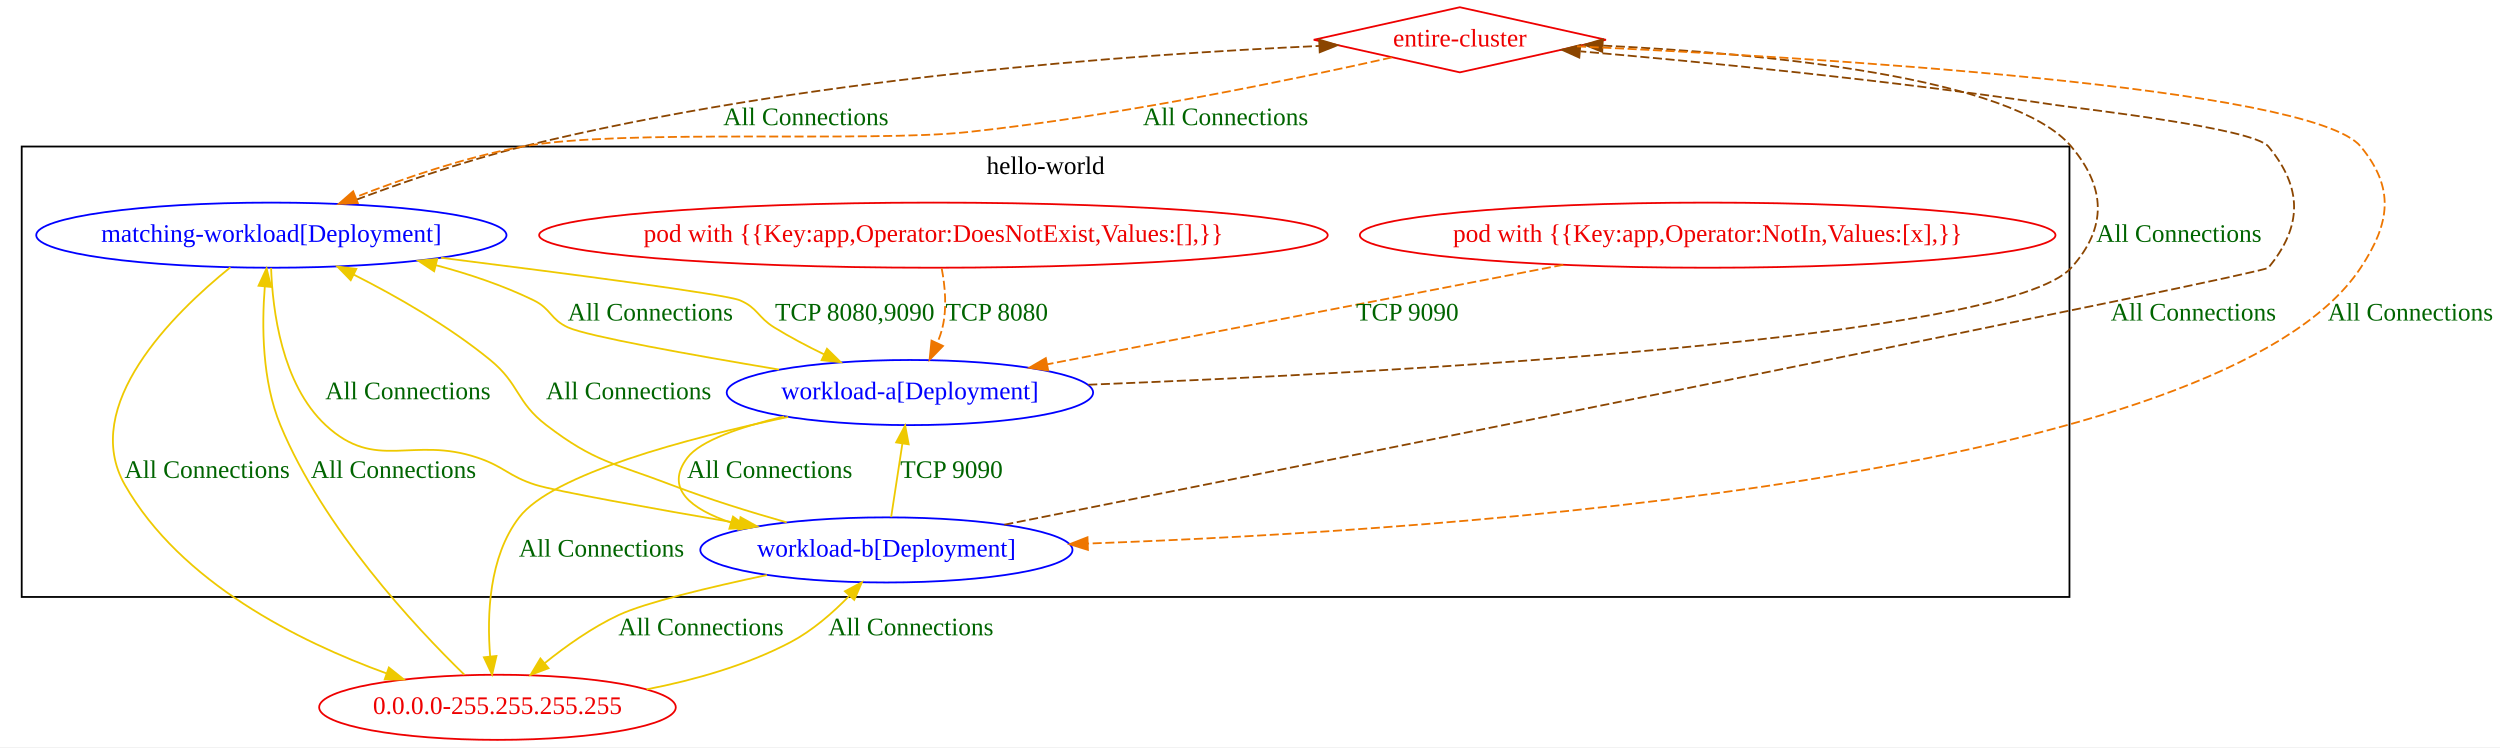
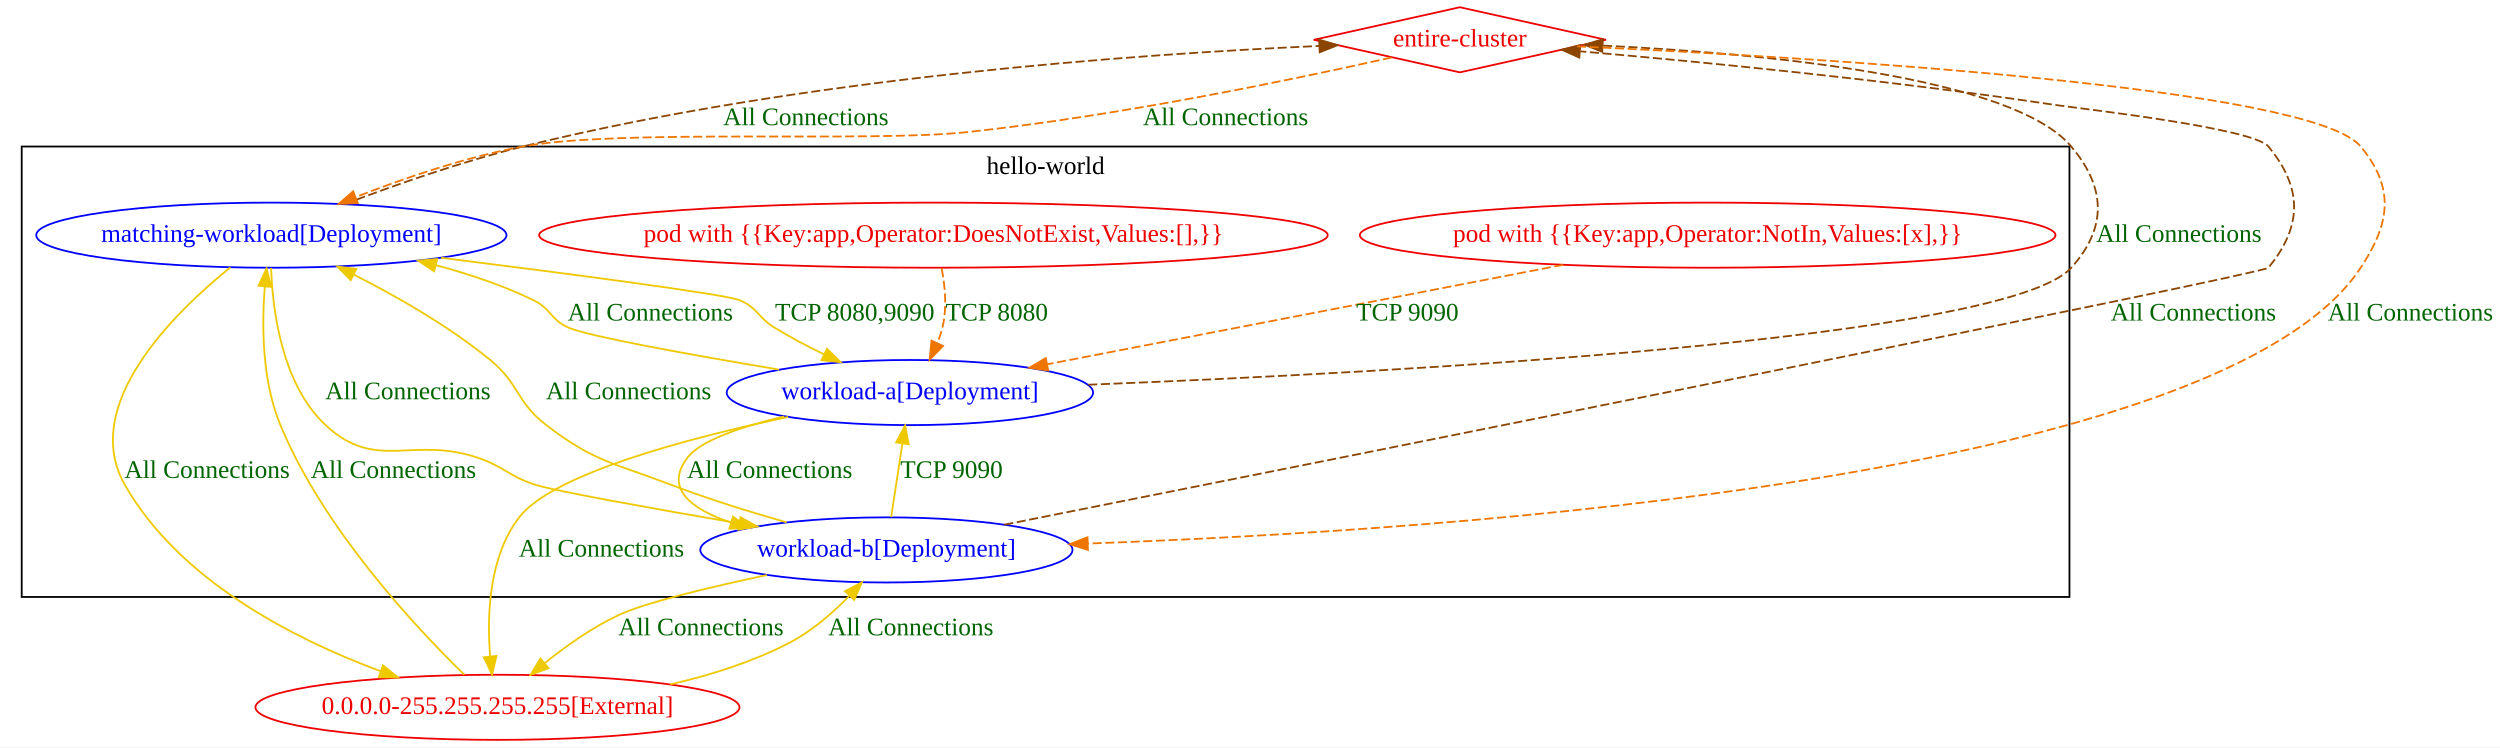
<svg xmlns="http://www.w3.org/2000/svg" width="1382pt" height="413pt" viewBox="0.00 0.00 1382.00 413.00">
  <g id="graph0" class="graph" transform="scale(1 1) rotate(0) translate(4 409)">
    <polygon fill="white" stroke="transparent" points="-4,4 -4,-409 1378,-409 1378,4 -4,4" />
    <g id="clust1" class="cluster">
      <polygon fill="none" stroke="black" points="8,-79 8,-328 1140,-328 1140,-79 8,-79" />
      <text text-anchor="middle" x="574" y="-312.8" font-family="Times New Roman,serif" font-size="14.00">hello-world</text>
    </g>
    <g id="node1" class="node">
      <ellipse fill="none" stroke="blue" cx="146" cy="-279" rx="129.98" ry="18" />
      <text text-anchor="middle" x="146" y="-275.3" font-family="Times New Roman,serif" font-size="14.00" fill="blue">matching-workload[Deployment]</text>
    </g>
    <g id="node2" class="node">
      <ellipse fill="none" stroke="blue" cx="499" cy="-192" rx="101.28" ry="18" />
      <text text-anchor="middle" x="499" y="-188.3" font-family="Times New Roman,serif" font-size="14.00" fill="blue">workload-a[Deployment]</text>
    </g>
    <g id="edge7" class="edge">
      <path fill="none" stroke="#eec900" d="M239.84,-266.5C310.76,-257.62 397.22,-246.3 405,-243 414.9,-238.8 414.84,-233.65 424,-228 432.62,-222.68 442.18,-217.64 451.51,-213.13" />
      <polygon fill="#eec900" stroke="#eec900" points="453.16,-216.22 460.72,-208.79 450.18,-209.88 453.16,-216.22" />
      <text text-anchor="middle" x="468.5" y="-231.8" font-family="Times New Roman,serif" font-size="14.00" fill="darkgreen">TCP 8080,9090</text>
    </g>
    <g id="node3" class="node">
      <ellipse fill="none" stroke="blue" cx="486" cy="-105" rx="102.88" ry="18" />
      <text text-anchor="middle" x="486" y="-101.3" font-family="Times New Roman,serif" font-size="14.00" fill="blue">workload-b[Deployment]</text>
    </g>
    <g id="edge8" class="edge">
      <path fill="none" stroke="#eec900" d="M145.86,-260.88C146.65,-237.72 151.67,-196.69 176,-174 203.92,-147.96 223.81,-168.18 260,-156 274.89,-150.99 277.03,-145.77 292,-141 303.02,-137.49 356.46,-127.93 404.47,-119.69" />
      <polygon fill="#eec900" stroke="#eec900" points="405.35,-123.09 414.62,-117.95 404.17,-116.19 405.35,-123.09" />
      <text text-anchor="middle" x="221.5" y="-188.3" font-family="Times New Roman,serif" font-size="14.00" fill="darkgreen">All Connections</text>
    </g>
    <g id="node6" class="node">
-       <ellipse fill="none" stroke="#ee0000" cx="271" cy="-18" rx="98.58" ry="18" />
-       <text text-anchor="middle" x="271" y="-14.3" font-family="Times New Roman,serif" font-size="14.00" fill="#ee0000">0.0.0.0-255.255.255.255</text>
+       <ellipse fill="none" stroke="#ee0000" cx="271" cy="-18" rx="133.78" ry="18" />
+       <text text-anchor="middle" x="271" y="-14.3" font-family="Times New Roman,serif" font-size="14.00" fill="#ee0000">0.0.0.0-255.255.255.255[External]</text>
    </g>
    <g id="edge5" class="edge">
-       <path fill="none" stroke="#eec900" d="M123.37,-261.23C91.54,-235.5 40.1,-184.69 65,-141 95.78,-87 160.88,-54.46 209.71,-36.73" />
-       <polygon fill="#eec900" stroke="#eec900" points="210.97,-40 219.25,-33.38 208.65,-33.4 210.97,-40" />
+       <path fill="none" stroke="#eec900" d="M123.37,-261.23C91.54,-235.5 40.1,-184.69 65,-141 95.1,-88.19 158.04,-55.9 206.48,-37.92" />
+       <polygon fill="#eec900" stroke="#eec900" points="207.73,-41.19 215.96,-34.52 205.36,-34.6 207.73,-41.19" />
      <text text-anchor="middle" x="110.5" y="-144.8" font-family="Times New Roman,serif" font-size="14.00" fill="darkgreen">All Connections</text>
    </g>
    <g id="node7" class="node">
      <polygon fill="none" stroke="#ee0000" points="803,-405 722.23,-387 803,-369 883.77,-387 803,-405" />
      <text text-anchor="middle" x="803" y="-383.3" font-family="Times New Roman,serif" font-size="14.00" fill="#ee0000">entire-cluster</text>
    </g>
    <g id="edge6" class="edge">
      <path fill="none" stroke="#8b4500" stroke-dasharray="5,2" d="M186.47,-296.16C213.89,-306.56 251.17,-319.65 285,-328 438.11,-365.77 622.8,-378.99 725.13,-383.59" />
      <polygon fill="#8b4500" stroke="#8b4500" points="725.23,-387.1 735.38,-384.03 725.54,-380.1 725.23,-387.1" />
      <text text-anchor="middle" x="441.5" y="-339.8" font-family="Times New Roman,serif" font-size="14.00" fill="darkgreen">All Connections</text>
    </g>
    <g id="edge11" class="edge">
      <path fill="none" stroke="#eec900" d="M426.62,-204.69C377.96,-212.84 320.81,-223.1 310,-228 300.2,-232.44 300.68,-238.3 291,-243 274.22,-251.16 255.4,-257.5 237.02,-262.39" />
      <polygon fill="#eec900" stroke="#eec900" points="235.99,-259.04 227.16,-264.9 237.71,-265.83 235.99,-259.04" />
      <text text-anchor="middle" x="355.5" y="-231.8" font-family="Times New Roman,serif" font-size="14.00" fill="darkgreen">All Connections</text>
    </g>
    <g id="edge12" class="edge">
      <path fill="none" stroke="#eec900" d="M429.44,-178.78C405.61,-173.08 383.12,-165.43 376,-156 363.17,-139.01 377.81,-127.63 400.15,-120.08" />
      <polygon fill="#eec900" stroke="#eec900" points="401.21,-123.42 409.77,-117.18 399.19,-116.72 401.21,-123.42" />
      <text text-anchor="middle" x="421.5" y="-144.8" font-family="Times New Roman,serif" font-size="14.00" fill="darkgreen">All Connections</text>
    </g>
    <g id="edge9" class="edge">
      <path fill="none" stroke="#eec900" d="M431.69,-178.53C375.39,-166.6 301.4,-146.92 283,-123 266.26,-101.24 265.1,-68.94 266.96,-46.12" />
      <polygon fill="#eec900" stroke="#eec900" points="270.45,-46.39 268.02,-36.07 263.49,-45.65 270.45,-46.39" />
      <text text-anchor="middle" x="328.5" y="-101.3" font-family="Times New Roman,serif" font-size="14.00" fill="darkgreen">All Connections</text>
    </g>
    <g id="edge10" class="edge">
      <path fill="none" stroke="#8b4500" stroke-dasharray="5,2" d="M597.58,-196.32C768.56,-203.11 1105.37,-221.4 1141,-261 1160.92,-283.14 1160.19,-305.23 1141,-328 1108.53,-366.52 971.29,-379.46 881.98,-383.8" />
      <polygon fill="#8b4500" stroke="#8b4500" points="881.71,-380.31 871.88,-384.27 882.03,-387.3 881.71,-380.31" />
      <text text-anchor="middle" x="1200.5" y="-275.3" font-family="Times New Roman,serif" font-size="14.00" fill="darkgreen">All Connections</text>
    </g>
    <g id="edge15" class="edge">
      <path fill="none" stroke="#eec900" d="M430.89,-120.22C410.57,-125.98 387.51,-133.14 367,-141 335.26,-153.17 325,-153.35 298,-174 281.23,-186.83 283.34,-196.63 267,-210 244.12,-228.73 215.37,-245.13 191.64,-257.13" />
      <polygon fill="#eec900" stroke="#eec900" points="189.88,-254.09 182.48,-261.67 192.99,-260.36 189.88,-254.09" />
      <text text-anchor="middle" x="343.5" y="-188.3" font-family="Times New Roman,serif" font-size="14.00" fill="darkgreen">All Connections</text>
    </g>
    <g id="edge16" class="edge">
      <path fill="none" stroke="#eec900" d="M488.63,-123.18C490.41,-134.81 492.79,-150.42 494.83,-163.73" />
      <polygon fill="#eec900" stroke="#eec900" points="491.4,-164.44 496.37,-173.8 498.32,-163.38 491.4,-164.44" />
      <text text-anchor="middle" x="522" y="-144.8" font-family="Times New Roman,serif" font-size="14.00" fill="darkgreen">TCP 9090</text>
    </g>
    <g id="edge13" class="edge">
      <path fill="none" stroke="#eec900" d="M419.97,-91.12C387.74,-84.28 352.77,-75.9 338,-69 323.36,-62.17 308.78,-51.82 296.98,-42.31" />
      <polygon fill="#eec900" stroke="#eec900" points="299.22,-39.62 289.29,-35.92 294.74,-45 299.22,-39.62" />
      <text text-anchor="middle" x="383.5" y="-57.8" font-family="Times New Roman,serif" font-size="14.00" fill="darkgreen">All Connections</text>
    </g>
    <g id="edge14" class="edge">
      <path fill="none" stroke="#8b4500" stroke-dasharray="5,2" d="M551.19,-118.95C735.49,-155.58 1247.19,-257.56 1250,-261 1268.85,-284.05 1268.94,-305.02 1250,-328 1241.51,-338.31 1145.21,-349.01 1132,-351 1041.55,-364.6 936.34,-374.82 869.72,-380.61" />
      <polygon fill="#8b4500" stroke="#8b4500" points="869.03,-377.15 859.37,-381.5 869.63,-384.13 869.03,-377.15" />
      <text text-anchor="middle" x="1208.5" y="-231.8" font-family="Times New Roman,serif" font-size="14.00" fill="darkgreen">All Connections</text>
    </g>
    <g id="node4" class="node">
      <ellipse fill="none" stroke="#ee0000" cx="512" cy="-279" rx="217.96" ry="18" />
      <text text-anchor="middle" x="512" y="-275.3" font-family="Times New Roman,serif" font-size="14.00" fill="#ee0000">pod with {{Key:app,Operator:DoesNotExist,Values:[],}}</text>
    </g>
    <g id="edge17" class="edge">
      <path fill="none" stroke="#ee7600" stroke-dasharray="5,2" d="M516.56,-260.68C518.42,-250.96 519.59,-238.68 517,-228 516.31,-225.14 515.34,-222.24 514.2,-219.41" />
      <polygon fill="#ee7600" stroke="#ee7600" points="517.28,-217.74 509.88,-210.17 510.94,-220.71 517.28,-217.74" />
      <text text-anchor="middle" x="547" y="-231.8" font-family="Times New Roman,serif" font-size="14.00" fill="darkgreen">TCP 8080</text>
    </g>
    <g id="node5" class="node">
      <ellipse fill="none" stroke="#ee0000" cx="940" cy="-279" rx="192.27" ry="18" />
      <text text-anchor="middle" x="940" y="-275.3" font-family="Times New Roman,serif" font-size="14.00" fill="#ee0000">pod with {{Key:app,Operator:NotIn,Values:[x],}}</text>
    </g>
    <g id="edge18" class="edge">
      <path fill="none" stroke="#ee7600" stroke-dasharray="5,2" d="M860.14,-262.61C779.09,-246.99 654.53,-222.98 574.93,-207.63" />
      <polygon fill="#ee7600" stroke="#ee7600" points="575.45,-204.17 564.97,-205.71 574.12,-211.04 575.45,-204.17" />
      <text text-anchor="middle" x="774" y="-231.8" font-family="Times New Roman,serif" font-size="14.00" fill="darkgreen">TCP 9090</text>
    </g>
    <g id="edge1" class="edge">
      <path fill="none" stroke="#eec900" d="M252.67,-36.03C225.39,-62.59 174.77,-116.8 151,-174 140.85,-198.42 140.67,-228.89 142.38,-250.52" />
      <polygon fill="#eec900" stroke="#eec900" points="138.91,-251.04 143.36,-260.66 145.88,-250.37 138.91,-251.04" />
      <text text-anchor="middle" x="213.5" y="-144.8" font-family="Times New Roman,serif" font-size="14.00" fill="darkgreen">All Connections</text>
    </g>
    <g id="edge2" class="edge">
-       <path fill="none" stroke="#eec900" d="M353.51,-27.93C379.97,-33.08 408.68,-41.2 433,-54 445.07,-60.35 456.37,-70.22 465.41,-79.52" />
+       <path fill="none" stroke="#eec900" d="M366.54,-30.68C389.17,-35.84 412.63,-43.28 433,-54 445.07,-60.35 456.37,-70.22 465.41,-79.52" />
      <polygon fill="#eec900" stroke="#eec900" points="463.08,-82.15 472.45,-87.11 468.21,-77.39 463.08,-82.15" />
      <text text-anchor="middle" x="499.5" y="-57.8" font-family="Times New Roman,serif" font-size="14.00" fill="darkgreen">All Connections</text>
    </g>
    <g id="edge3" class="edge">
      <path fill="none" stroke="#ee7600" stroke-dasharray="5,2" d="M765.42,-377.25C713.18,-365.51 615.5,-345.09 531,-336 476.62,-330.15 338.79,-337.93 285,-328 253.36,-322.16 219.19,-310.44 192.64,-300.04" />
      <polygon fill="#ee7600" stroke="#ee7600" points="193.81,-296.74 183.23,-296.28 191.22,-303.24 193.81,-296.74" />
      <text text-anchor="middle" x="673.5" y="-339.8" font-family="Times New Roman,serif" font-size="14.00" fill="darkgreen">All Connections</text>
    </g>
    <g id="edge4" class="edge">
      <path fill="none" stroke="#ee7600" stroke-dasharray="5,2" d="M867.78,-383.36C996.38,-377.44 1273.91,-360.94 1301,-328 1319.92,-305 1317.39,-285.86 1301,-261 1224.69,-145.27 802.31,-115.94 597.47,-108.52" />
      <polygon fill="#ee7600" stroke="#ee7600" points="597.4,-105.01 587.29,-108.16 597.16,-112.01 597.4,-105.01" />
      <text text-anchor="middle" x="1328.5" y="-231.8" font-family="Times New Roman,serif" font-size="14.00" fill="darkgreen">All Connections</text>
    </g>
  </g>
</svg>
